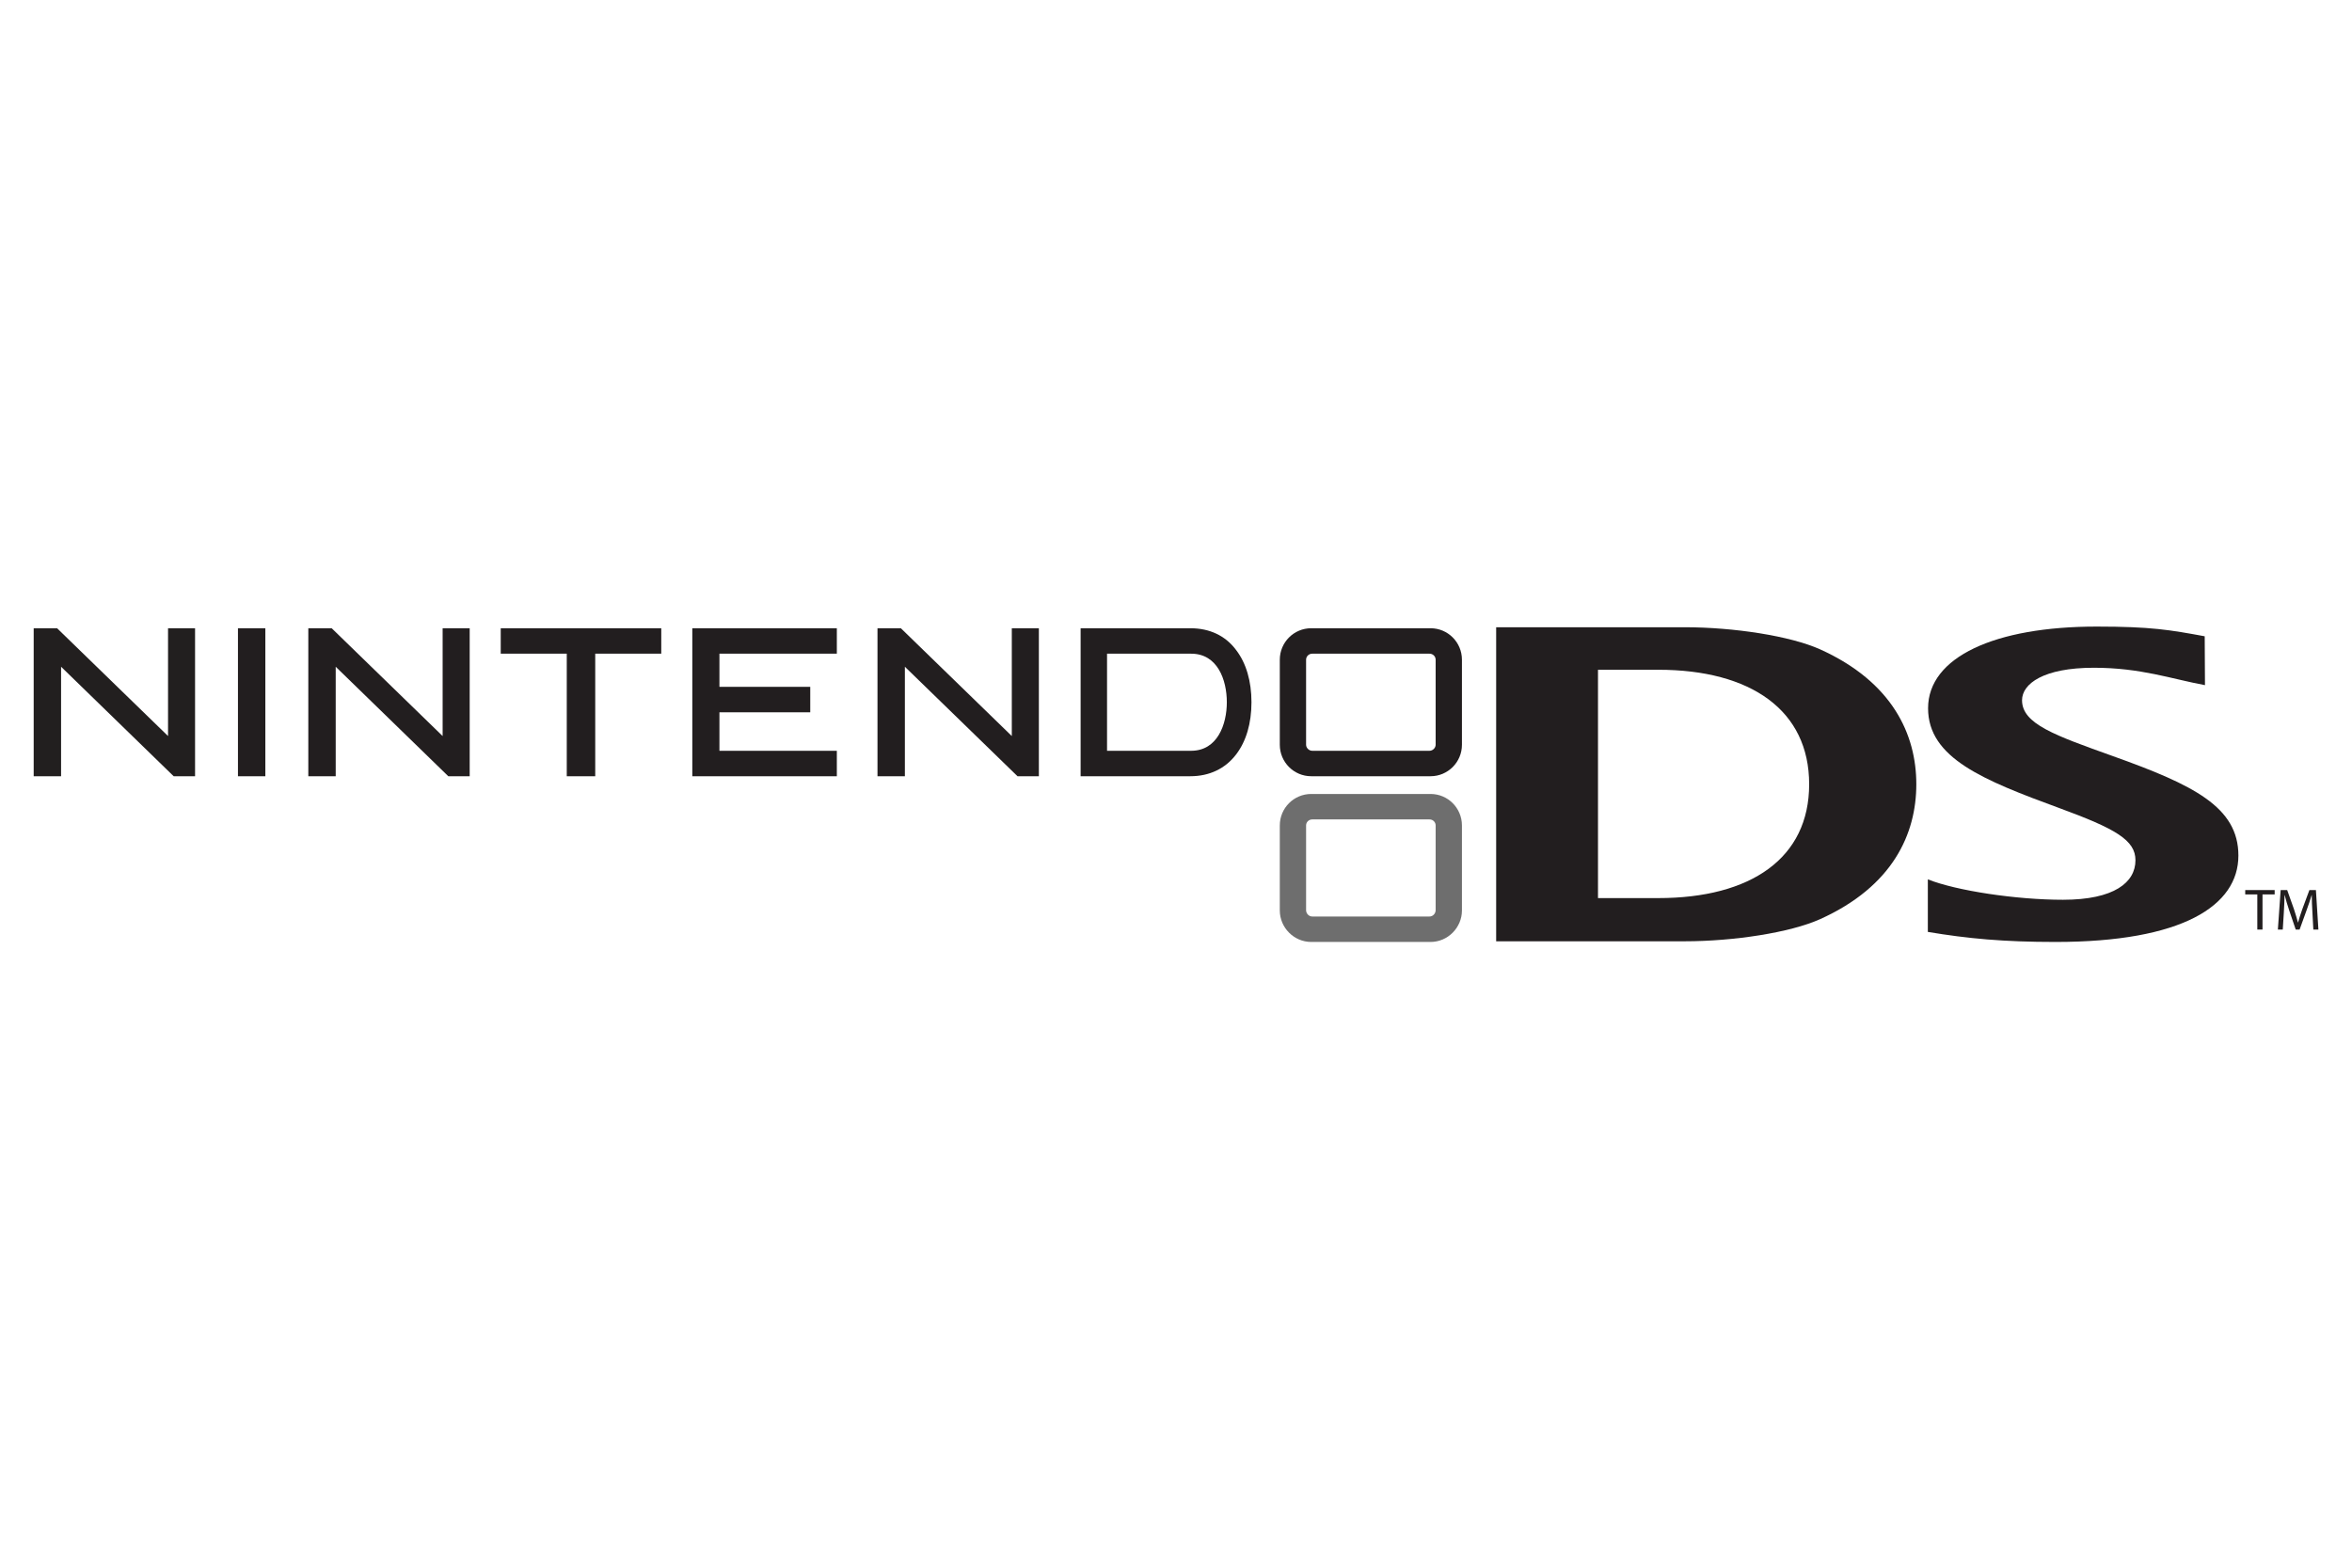
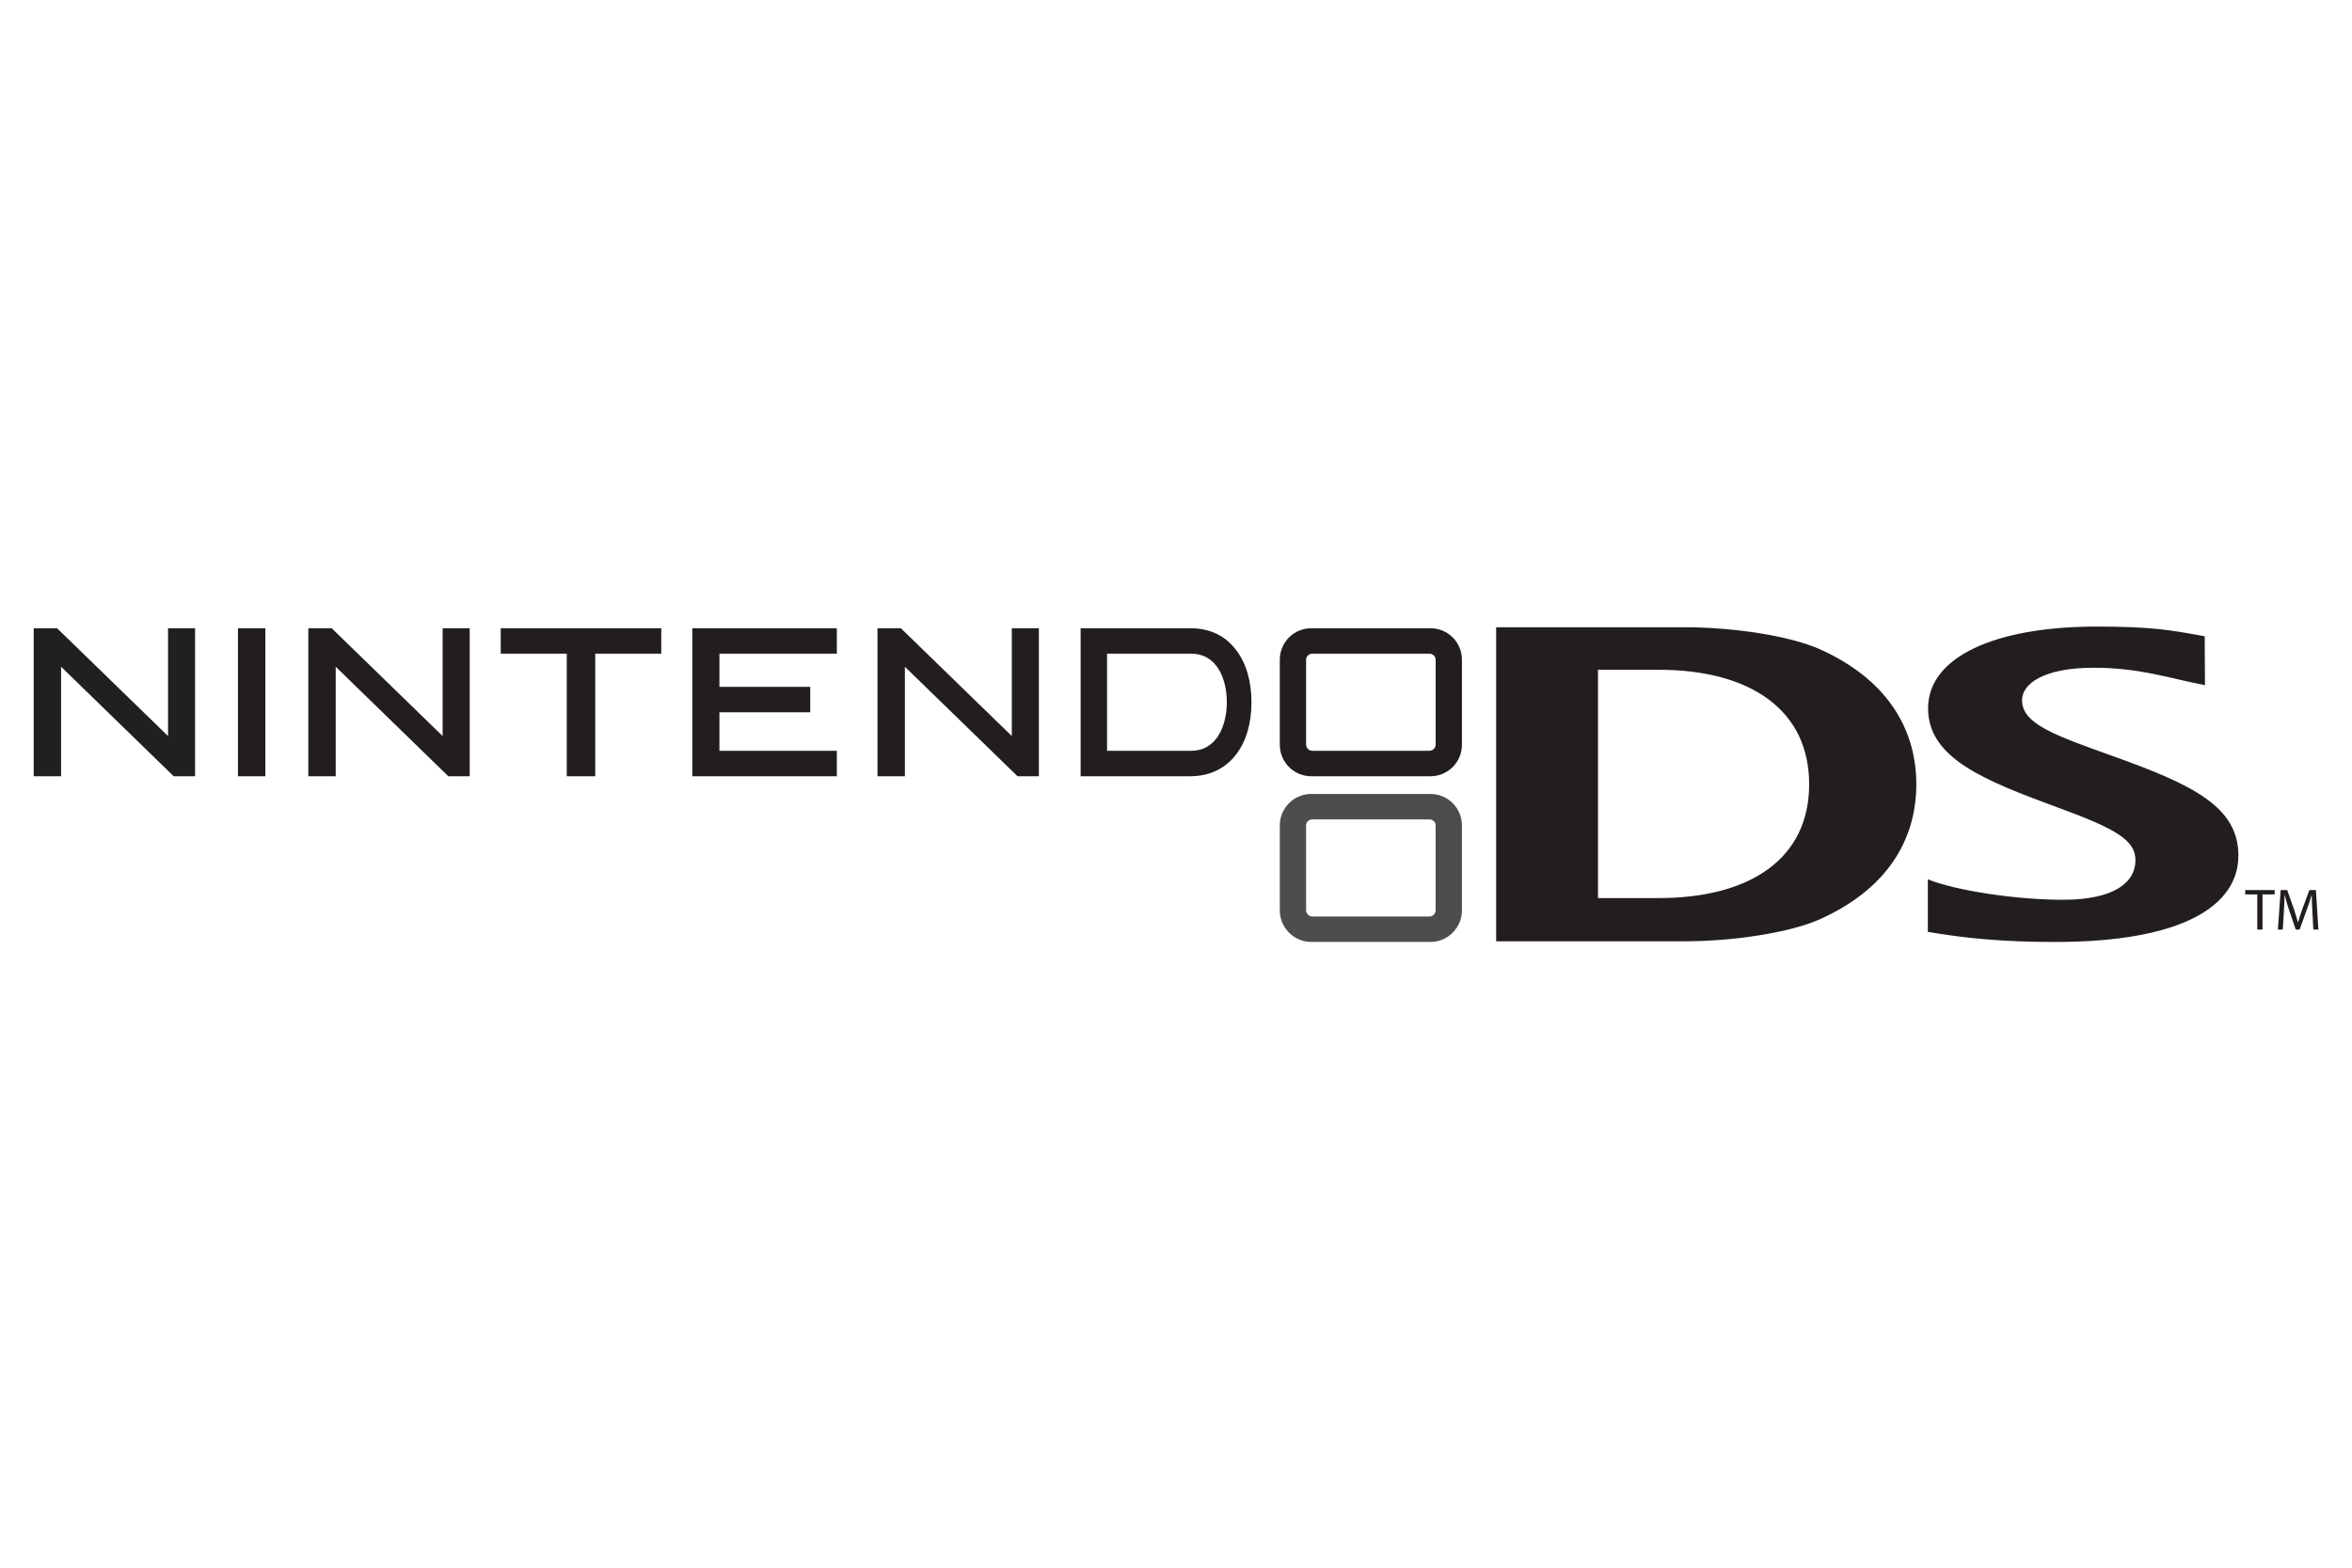
<svg xmlns="http://www.w3.org/2000/svg" viewBox="0 0 36 24" aria-hidden="true">
  <g transform="translate(0.179,9.256) scale(0.04749)" fill="#000000">
    <defs id="defs101578" />
    <g transform="translate(-35.53469,-263.1837)" id="layer1">
      <g transform="translate(7.088693,7.080902)" id="g101650">
-         <path d="M 487.389,354.599 C 487.389,355.679 486.504,356.65 485.414,356.65 L 447.618,356.65 C 446.517,356.65 445.632,355.679 445.632,354.599 L 445.632,327.293 C 445.632,326.214 446.517,325.351 447.618,325.351 L 485.414,325.351 C 486.504,325.351 487.389,326.214 487.389,327.293 L 487.389,354.599 z M 485.749,317.148 L 447.272,317.148 C 441.703,317.148 437.159,321.681 437.159,327.293 L 437.159,354.707 C 437.159,360.212 441.703,364.853 447.272,364.853 L 485.749,364.853 C 491.329,364.853 495.862,360.212 495.862,354.707 L 495.862,327.293 C 495.862,321.681 491.329,317.148 485.749,317.148" style="fill:#6e6e6e;fill-rule:nonzero;stroke:none" id="path100608" />
+         <path d="M 487.389,354.599 C 487.389,355.679 486.504,356.65 485.414,356.65 L 447.618,356.65 C 446.517,356.65 445.632,355.679 445.632,354.599 L 445.632,327.293 C 445.632,326.214 446.517,325.351 447.618,325.351 L 485.414,325.351 C 486.504,325.351 487.389,326.214 487.389,327.293 L 487.389,354.599 z M 485.749,317.148 L 447.272,317.148 C 441.703,317.148 437.159,321.681 437.159,327.293 L 437.159,354.707 C 437.159,360.212 441.703,364.853 447.272,364.853 L 485.749,364.853 C 491.329,364.853 495.862,360.212 495.862,354.707 L 495.862,327.293 C 495.862,321.681 491.329,317.148 485.749,317.148" style="fill:#4d4d4d;fill-rule:nonzero;stroke:none" id="path100608" />
        <path d="M 44.363,276.135 C 44.363,276.135 44.363,310.888 44.363,311.428 C 43.899,311.428 36.01,311.428 35.535,311.428 C 35.535,310.888 35.535,264.263 35.535,263.723 C 36.031,263.723 42.852,263.723 43.079,263.723 L 78.836,298.476 C 78.836,298.476 78.836,264.263 78.836,263.723 C 79.321,263.723 85.905,263.723 85.905,263.723 C 85.905,263.723 87.157,263.723 87.546,263.723 C 87.546,264.263 87.546,310.888 87.546,311.428 C 87.071,311.428 80.886,311.428 80.649,311.428 L 44.363,276.135" style="fill:#221f1f;fill-rule:nonzero;stroke:none" id="path100618" />
        <path d="M 132.876,276.135 C 132.876,276.135 132.876,310.888 132.876,311.428 C 132.401,311.428 124.533,311.428 124.047,311.428 C 124.047,310.888 124.047,264.263 124.047,263.723 C 124.544,263.723 131.354,263.723 131.581,263.723 L 167.337,298.476 C 167.337,298.476 167.337,264.263 167.337,263.723 C 167.823,263.723 174.417,263.723 174.417,263.723 C 174.417,263.723 175.68,263.723 176.058,263.723 C 176.058,264.263 176.058,310.888 176.058,311.428 C 175.572,311.428 169.399,311.428 169.161,311.428 L 132.876,276.135" style="fill:#221e1f;fill-rule:nonzero;stroke:none;stroke-width:0.05;stroke-linecap:butt;stroke-linejoin:miter;stroke-miterlimit:4;stroke-dasharray:none" id="path100622" />
        <path d="M 316.322,276.135 C 316.322,276.135 316.322,310.888 316.322,311.428 C 315.837,311.428 307.979,311.428 307.494,311.428 C 307.494,310.888 307.494,264.263 307.494,263.723 C 307.99,263.723 314.811,263.723 315.027,263.723 L 350.784,298.476 C 350.784,298.476 350.784,264.263 350.784,263.723 C 351.27,263.723 357.864,263.723 357.864,263.723 C 357.864,263.723 359.127,263.723 359.505,263.723 C 359.505,264.263 359.505,310.888 359.505,311.428 C 359.019,311.428 352.845,311.428 352.619,311.428 L 316.322,276.135" style="fill:#221e1f;fill-rule:nonzero;stroke:none;stroke-width:0.05;stroke-linecap:butt;stroke-linejoin:miter;stroke-miterlimit:4;stroke-dasharray:none" id="path100626" />
        <path d="M 108.57,263.723 C 108.57,263.723 109.822,263.723 110.2,263.723 C 110.2,264.263 110.2,310.888 110.2,311.428 C 109.736,311.428 101.846,311.428 101.371,311.428 C 101.371,310.888 101.371,264.263 101.371,263.723 C 101.857,263.723 108.57,263.723 108.57,263.723" style="fill:#221e1f;fill-rule:nonzero;stroke:none;stroke-width:0.05;stroke-linecap:butt;stroke-linejoin:miter;stroke-miterlimit:4;stroke-dasharray:none" id="path100630" />
        <path d="M 236.185,263.723 C 236.185,263.723 237.416,263.723 237.804,263.723 C 237.804,264.155 237.804,271.494 237.804,271.926 C 237.286,271.926 216.521,271.926 216.521,271.926 C 216.521,271.926 216.521,310.888 216.521,311.428 C 216.046,311.428 207.821,311.428 207.347,311.428 C 207.347,310.888 207.347,271.926 207.347,271.926 C 207.347,271.926 186.581,271.926 186.063,271.926 C 186.063,271.494 186.063,264.155 186.063,263.723 C 186.592,263.723 236.185,263.723 236.185,263.723" style="fill:#221e1f;fill-rule:nonzero;stroke:none;stroke-width:0.05;stroke-linecap:butt;stroke-linejoin:miter;stroke-miterlimit:4;stroke-dasharray:none" id="path100634" />
        <path d="M 292.74,263.723 C 292.74,263.723 294.013,263.723 294.391,263.723 C 294.391,264.155 294.391,271.494 294.391,271.926 C 293.884,271.926 256.551,271.926 256.551,271.926 L 256.551,282.611 C 256.551,282.611 285.325,282.611 285.822,282.611 C 285.822,283.15 285.822,290.274 285.822,290.813 C 285.325,290.813 256.551,290.813 256.551,290.813 L 256.551,303.225 C 256.551,303.225 293.884,303.225 294.391,303.225 C 294.391,303.657 294.391,310.888 294.391,311.428 C 293.884,311.428 248.316,311.428 247.809,311.428 C 247.809,310.888 247.809,264.263 247.809,263.723 C 248.316,263.723 292.74,263.723 292.74,263.723" style="fill:#221e1f;fill-rule:nonzero;stroke:none;stroke-width:0.05;stroke-linecap:butt;stroke-linejoin:miter;stroke-miterlimit:4;stroke-dasharray:none" id="path100638" />
        <path d="M 408.591,303.225 L 381.479,303.225 L 381.479,271.926 L 408.591,271.926 C 417.074,271.926 420.085,280.344 420.085,287.576 C 420.085,294.699 417.074,303.225 408.591,303.225 z M 423.075,270.739 C 419.621,266.098 414.516,263.723 408.342,263.723 C 408.342,263.723 373.481,263.723 372.963,263.723 C 372.963,264.263 372.963,310.888 372.963,311.428 C 373.481,311.428 408.342,311.428 408.342,311.428 C 414.516,311.428 419.621,308.945 423.075,304.412 C 426.313,300.203 428.029,294.375 428.029,287.576 C 428.029,280.776 426.313,274.948 423.075,270.739" style="fill:#221e1f;fill-rule:nonzero;stroke:none;stroke-width:0.05;stroke-linecap:butt;stroke-linejoin:miter;stroke-miterlimit:4;stroke-dasharray:none" id="path100642" />
        <path d="M 487.389,301.283 C 487.389,302.254 486.504,303.225 485.414,303.225 L 447.618,303.225 C 446.517,303.225 445.632,302.254 445.632,301.283 L 445.632,273.869 C 445.632,272.789 446.517,271.926 447.618,271.926 L 485.414,271.926 C 486.504,271.926 487.389,272.789 487.389,273.869 L 487.389,301.283 z M 485.749,263.723 L 447.272,263.723 C 441.703,263.723 437.159,268.256 437.159,273.869 L 437.159,301.283 C 437.159,306.895 441.703,311.428 447.272,311.428 L 485.749,311.428 C 491.329,311.428 495.862,306.895 495.862,301.283 L 495.862,273.869 C 495.862,268.256 491.329,263.723 485.749,263.723" style="fill:#221e1f;fill-rule:nonzero;stroke:none;stroke-width:0.05;stroke-linecap:butt;stroke-linejoin:miter;stroke-miterlimit:4;stroke-dasharray:none" id="path100646" />
        <path d="M 646.023,344.67 C 655.176,348.339 674.506,351.254 689.594,351.254 C 706.107,351.254 712.939,345.641 712.939,338.518 C 712.939,332.042 706.593,328.373 688.364,321.681 C 663.983,312.723 646.099,305.6 646.099,289.518 C 646.099,273.005 667.62,263.184 700.419,263.184 C 718.033,263.184 724.077,264.263 735.259,266.314 L 735.345,282.071 C 724.358,280.021 714.623,276.459 699.502,276.459 C 683.291,276.459 676.384,281.639 676.384,286.928 C 676.384,294.591 687.025,298.26 705.686,304.952 C 731.665,314.234 746.116,321.357 746.116,337.007 C 746.116,353.196 728.017,364.853 687.198,364.853 C 670.437,364.853 658.878,363.773 646.023,361.615 L 646.023,344.67" style="fill:#221e1f;fill-rule:nonzero;stroke:none;stroke-width:0.05;stroke-linecap:butt;stroke-linejoin:miter;stroke-miterlimit:4;stroke-dasharray:none" id="path100656" />
        <path d="M 559.141,277.106 L 539.713,277.106 L 539.713,350.714 L 559.141,350.714 C 588.961,350.714 607.773,337.87 607.773,314.018 C 607.773,290.166 588.961,277.106 559.141,277.106 z M 611.281,357.513 C 601.675,361.831 583.5,364.637 567.613,364.637 L 506.892,364.637 L 506.892,263.399 L 567.613,263.399 C 583.5,263.399 601.675,266.206 611.303,270.523 C 634.691,281.1 642.31,298.045 642.31,314.018 C 642.31,329.992 634.755,346.936 611.281,357.513" style="fill:#221e1f;fill-rule:nonzero;stroke:none;stroke-width:0.05;stroke-linecap:butt;stroke-linejoin:miter;stroke-miterlimit:4;stroke-dasharray:none" id="path100660" />
        <path d="M 752.214,349.527 L 748.318,349.527 L 748.318,348.124 L 757.805,348.124 L 757.805,349.527 L 753.887,349.527 L 753.887,360.859 L 752.214,360.859 L 752.214,349.527" style="fill:#221e1f;fill-rule:nonzero;stroke:none;stroke-width:0.05;stroke-linecap:butt;stroke-linejoin:miter;stroke-miterlimit:4;stroke-dasharray:none" id="path100678" />
        <path d="M 769.969,355.247 C 769.872,353.52 769.764,351.362 769.764,349.743 L 769.72,349.743 C 769.267,351.254 768.749,352.872 768.102,354.599 L 765.846,360.859 L 764.594,360.859 L 762.5,354.707 C 761.896,352.872 761.399,351.254 761.043,349.743 L 761,349.743 C 760.967,351.362 760.87,353.52 760.762,355.355 L 760.417,360.859 L 758.841,360.859 L 759.737,348.124 L 761.842,348.124 L 764.022,354.276 C 764.551,355.895 764.972,357.298 765.317,358.593 L 765.349,358.593 C 765.695,357.298 766.148,355.895 766.72,354.276 L 768.997,348.124 L 771.102,348.124 L 771.901,360.859 L 770.271,360.859 L 769.969,355.247" style="fill:#221e1f;fill-rule:nonzero;stroke:none;stroke-width:0.05;stroke-linecap:butt;stroke-linejoin:miter;stroke-miterlimit:4;stroke-dasharray:none" id="path100682" />
      </g>
    </g>
  </g>
</svg>
